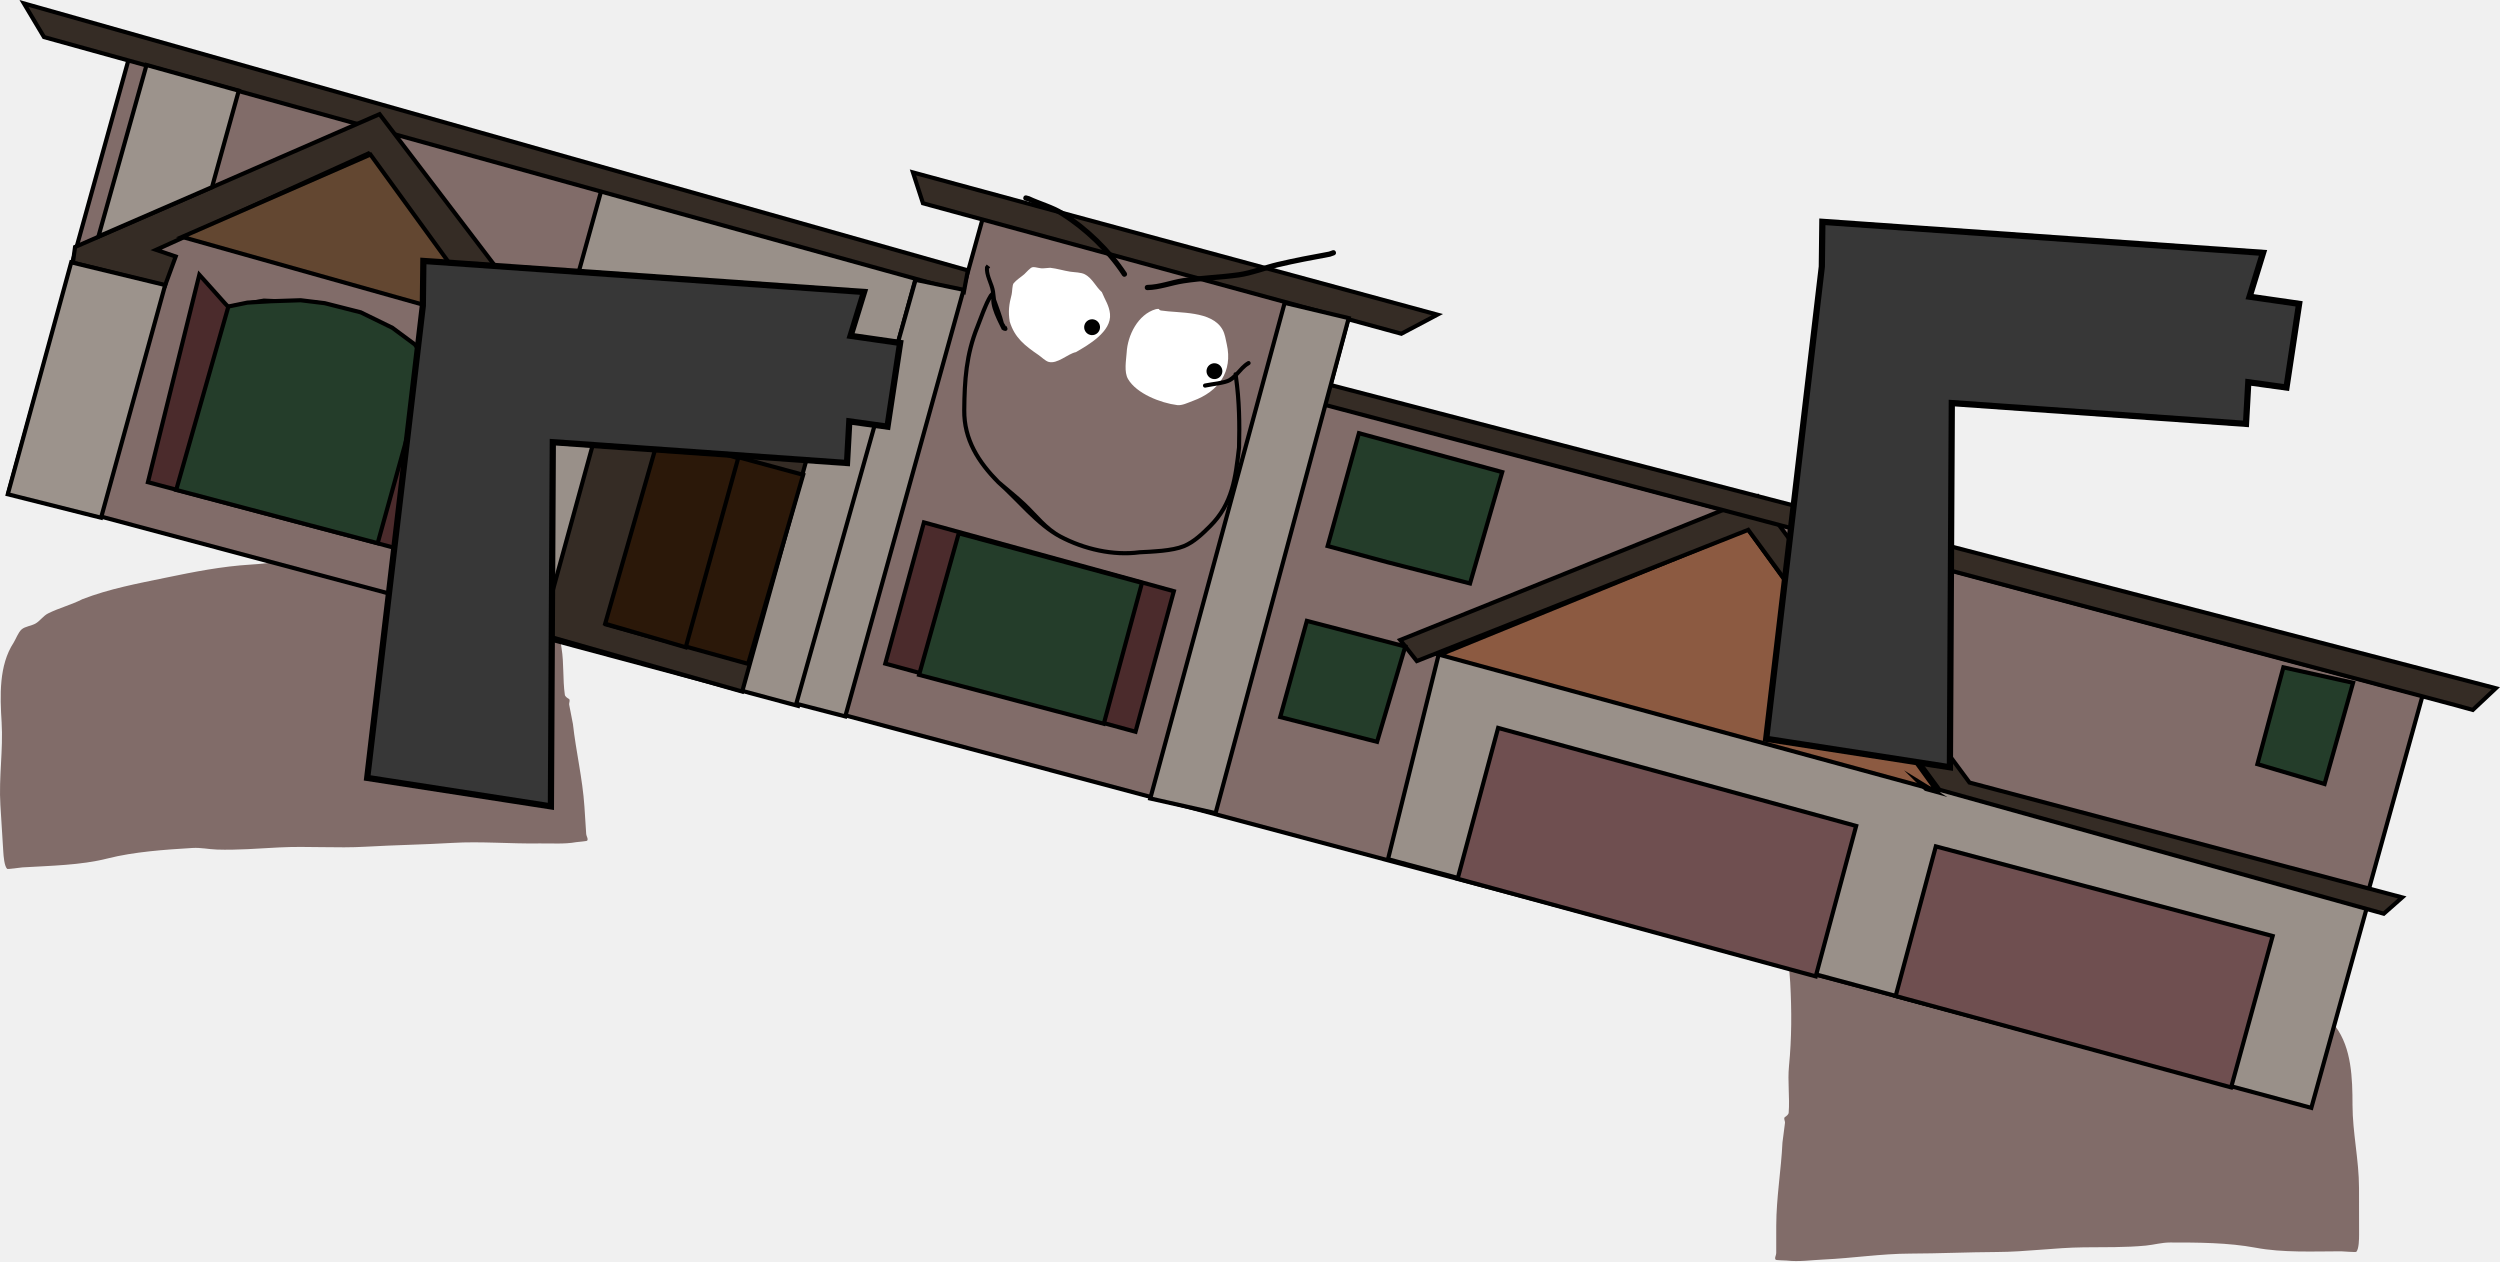
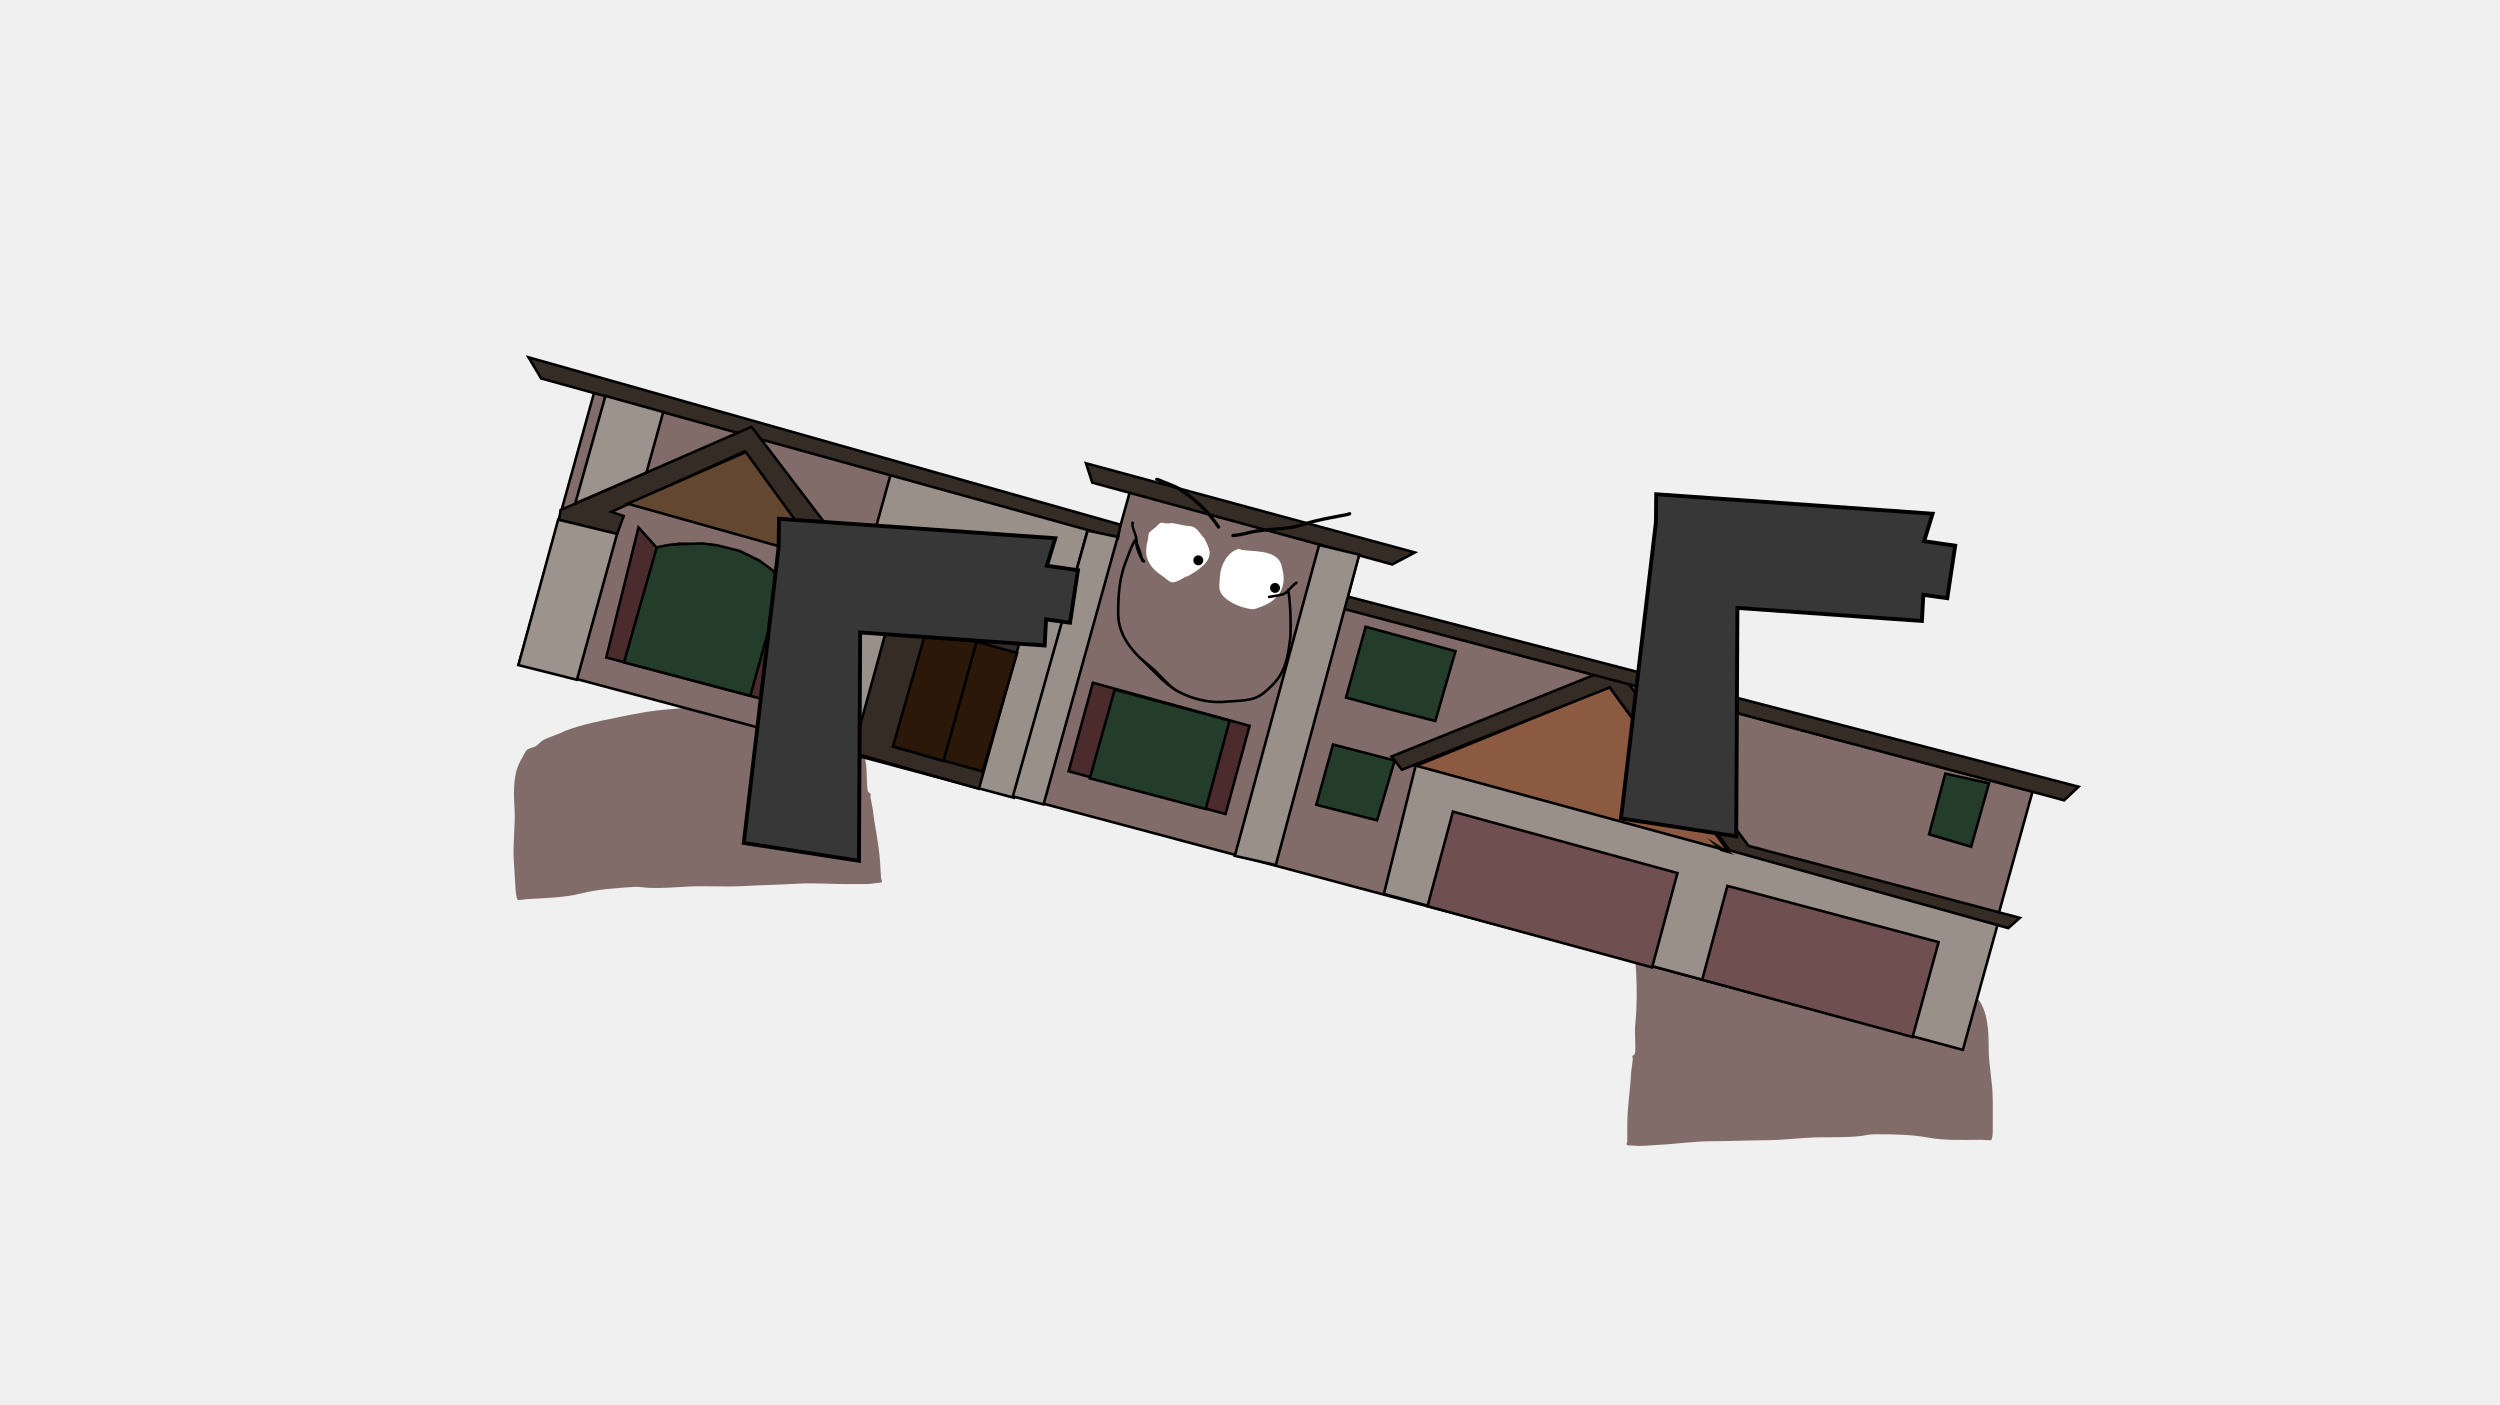
- <svg xmlns="http://www.w3.org/2000/svg" version="1.1" width="601.635" height="303.481" viewBox="0,0,601.635,303.481">
-   <g transform="translate(-37.34898,-46.78771)">
+ <svg xmlns="http://www.w3.org/2000/svg" version="1.1" width="959.459" height="539.039" viewBox="0,0,959.459,539.039">
+   <g transform="translate(159.7297,89.51952)">
    <g data-paper-data="{&quot;isPaintingLayer&quot;:true}" fill-rule="nonzero" stroke-linejoin="miter" stroke-miterlimit="10" stroke-dasharray="" stroke-dashoffset="0" style="mix-blend-mode: normal">
      <path d="M471.701,198.116c-0.445,-0.527 -1.775,-1.854 -2.358,-2.212c-0.417,-0.257 -1.114,0.039 -1.455,-0.305c-0.179,-0.18 -0.383,-0.408 -0.506,-0.538c1.1,0.115 2.189,0.187 3.32,0.185c6.91,-0.011 13.924,0.346 20.754,-0.698c3.66,-0.559 7.233,-0.295 10.916,-0.492c3.337,-0.179 6.585,-0.712 9.938,-0.718c1.41,-0.002 2.637,-0.117 4.018,-0.383c0.509,-0.098 1.052,-0.796 1.467,-0.499c0.415,0.296 -0.395,1.008 -0.497,1.493c-0.25,1.191 -0.642,2.423 -0.767,3.631c-0.252,2.417 0.848,5.861 -0.357,8.02c-0.125,6.717 -1.714,13.229 -2.035,19.903c-0.315,6.558 -1.337,13.134 -1.346,19.609c-0.009,6.687 -0.44,13.255 -1.264,19.899c-0.431,3.475 -0.838,6.931 -1.234,10.41c-0.19,1.667 -0.156,3.963 -0.831,5.515c-0.206,0.474 -0.585,0.956 -0.958,1.44l-0.137,-0.1l-0.605,0.754c-0.066,0.081 -0.106,0.183 -0.106,0.294c0,0.263 0.224,0.476 0.5,0.475l1,-0.002l-0,-0.101l0.174,0.073c0.59,-1.067 1.902,-1.278 3.04,-1.69c2.468,-0.893 5.753,-1.922 8.487,-2.049c1.991,-0.106 3.725,-1.144 5.687,-1.403c4.709,-0.622 9.905,-0.015 14.666,-0.023c7.055,-0.012 13.774,0.896 20.748,1.892c6.838,0.977 13.604,1.802 20.234,3.897c2.732,1.197 5.823,1.776 8.493,2.921c1.116,0.479 1.976,1.605 3.048,2.18c1.013,0.543 2.625,0.565 3.522,1.243c0.831,0.628 1.528,2.219 2.126,3.069c3.911,5.213 4.095,12.553 4.107,18.909c0.012,6.673 1.553,13.203 1.565,19.927c0.007,3.757 0.011,7.517 0.017,11.275c0.002,1 -0.025,3.439 -0.664,4.127c-0.139,0.15 -3.251,-0.125 -3.657,-0.125c-6.652,0.011 -14.077,0.366 -20.581,-0.864c-6.533,-1.225 -13.933,-1.268 -20.579,-1.257c-2.047,0.003 -3.831,0.549 -5.838,0.746c-4.84,0.473 -10.075,0.368 -14.949,0.42c-6.993,0.075 -13.864,1.094 -20.894,1.124c-6.944,0.03 -13.895,0.365 -20.844,0.381c-6.906,0.02 -13.907,1.107 -20.82,1.424c-2.9,0.133 -6.02,0.592 -8.901,0.251c-0.285,-0.034 -2.542,-0.061 -2.665,-0.194c-0.37,-0.398 0.123,-1.06 0.123,-1.593c-0.002,-2.226 0.003,-4.453 0.008,-6.679c0.015,-6.631 1.179,-13.291 1.493,-19.933c0.204,-1.572 0.406,-3.146 0.608,-4.718c0.06,-0.464 -0.419,-1.129 -0.021,-1.401c0.392,-0.268 0.876,-0.613 0.912,-1.071c0.289,-3.723 -0.292,-7.505 0.076,-11.227c0.661,-6.74 0.66,-13.32 0.293,-20.081c-0.364,-6.553 -1.892,-12.864 -0.995,-19.519c0.891,-6.604 1.308,-13.204 1.722,-19.849c0.414,-6.633 1.124,-13.243 2.282,-19.796c0.498,-2.816 1.779,-5.534 2.2,-8.328c0.451,-2.987 -0.387,-5.646 -0.392,-8.541c0,0 0.067,-0.407 -0.433,-0.406c-0.067,0 -0.193,-0.061 -0.243,-0.046c0.3,-2.904 1.16,-6.548 -0.611,-8.646z" data-paper-data="{&quot;noHover&quot;:false,&quot;origItem&quot;:[&quot;Path&quot;,{&quot;applyMatrix&quot;:true,&quot;segments&quot;:[[[468.03134,200.77183],[0.30527,-3.04336],[0.05031,-0.0156]],[[468.20689,200.74722],[-0.06713,0],[0.5,0]],[[468.70689,201.24722],[0,0],[0,3.03472]],[[469.08608,210.19772],[0.45598,-3.13034],[-0.42648,2.92787]],[[466.87422,218.9193],[0.50263,-2.95078],[-1.16952,6.86586]],[[464.56311,239.65292],[0.42559,-6.9513],[-0.42643,6.96497]],[[462.80883,260.44035],[0.90268,-6.92056],[-0.90967,6.97415]],[[463.76772,280.88562],[-0.35206,-6.86907],[0.35432,7.08646]],[[463.4339,301.91889],[0.67356,-7.06328],[-0.37417,3.90028]],[[463.33467,313.68007],[0.29545,-3.90165],[-0.0364,0.48074]],[[462.42077,314.80108],[0.3921,-0.28052],[-0.39806,0.28478]],[[462.43932,316.26928],[0.06048,-0.48569],[-0.20514,1.64751]],[[461.82117,321.21147],[0.20655,-1.64733],[-0.32572,6.96162]],[[460.28729,342.0957],[0.0272,-6.94964],[-0.00913,2.33283]],[[460.26582,349.09418],[0.00222,-2.33285],[-0.00053,0.5578]],[[460.13969,350.76281],[-0.36922,-0.41811],[0.12307,0.13936]],[[462.8037,350.96968],[-0.28515,-0.03591],[2.87984,0.36272]],[[471.7022,350.71975],[-2.90002,0.13451],[6.91361,-0.32066]],[[492.51689,349.25845],[-6.90629,0.00867],[6.9497,-0.00549]],[[513.35113,348.89106],[-6.94441,0.01916],[7.03063,-0.01893]],[[534.23453,347.74818],[-6.9935,0.06622],[4.87343,-0.04615]],[[549.17486,347.33507],[-4.84082,0.48781],[2.00749,-0.20229]],[[555.01119,346.56456],[-2.04692,0],[6.64691,0]],[[575.5787,347.92158],[-6.53074,-1.29493],[6.5023,1.30046]],[[596.15164,348.86694],[-6.65171,0],[0.40588,0]],[[599.80714,349.00455],[-0.13976,0.15721],[0.64049,-0.72044]],[[600.47742,344.68083],[0,1.04801],[0,-3.93809]],[[600.47742,332.86656],[0,3.93809],[0,-7.04769]],[[598.94266,311.98485],[0.00043,6.99458],[-0.0004,-6.66111]],[[594.86514,292.16883],[3.90167,5.47056],[-0.59593,-0.89241]],[[592.74438,288.94959],[0.82995,0.65964],[-0.89558,-0.71179]],[[589.22482,287.64095],[1.0118,0.57121],[-1.07109,-0.60469]],[[586.1808,285.35179],[1.11527,0.50361],[-2.66735,-1.20447]],[[577.78922,282.30441],[2.73005,1.2592],[-6.62657,-2.20678]],[[557.56094,278.18823],[6.83587,1.03575],[-6.97258,-1.05646]],[[536.80167,276.19081],[7.05463,0],[-4.76109,0]],[[522.0666,276.18621],[4.70977,-0.64353],[-1.9622,0.26811]],[[516.37174,277.63991],[1.99125,-0.10792],[-2.7344,0.12834]],[[507.87802,279.76756],[2.46916,-0.9318],[-1.13885,0.42977]],[[504.92409,281.48835],[0.5915,-1.11745],[0,0]],[504.66123,281.45698],[504.66123,281.56303],[[503.66123,281.56303],[0,0],[-0.27614,0]],[[503.16123,281.06303],[0,0.27614],[0,-0.11626]],[[503.26746,280.75486],[-0.06655,0.08492],[0,0]],[503.87355,279.96534],[[504.01042,280.07041],[0,0],[0.3735,-0.50602]],[[504.97011,278.56137],[-0.20703,0.49629],[0.6783,-1.62603]],[[505.80868,272.7723],[-0.19283,1.74739],[0.40234,-3.64588]],[[507.0629,261.84107],[-0.43703,3.64189],[0.83545,-6.96212]],[[508.37943,240.9616],[-0.02069,7.00886],[0.02003,-6.78644]],[[509.77184,220.40407],[-0.32726,6.87253],[0.33309,-6.99482]],[[511.849,199.5447],[-0.13682,7.03998],[1.20865,-2.26119]],[[512.22209,191.13859],[-0.25616,2.5332],[0.12797,-1.26552]],[[512.99693,187.33386],[-0.25205,1.24796],[0.10265,-0.50827]],[[513.51719,185.86785],[0.41469,0.3113],[-0.41496,-0.31151]],[[512.05015,186.38831],[0.5088,-0.10176],[-1.38213,0.27643]],[[508.03345,186.78175],[1.4099,0],[-3.35322,0]],[[498.09923,187.51495],[3.33709,-0.18183],[-3.68398,0.20073]],[[487.18731,188.00965],[3.66102,-0.58011],[-6.83186,1.08254]],[[466.43943,188.7004],[6.91015,0],[-1.13113,0]],[[463.12097,188.49963],[1.0993,0.12191],[0.12274,0.13668]],[[463.56163,188.988],[-0.1785,-0.18934],[0.34065,0.36133]],[[465.01619,189.31],[-0.41676,-0.27003],[0.5817,0.3769]],[[467.43343,191.7101],[-0.44393,-0.55318],[1.76743,2.20238]]],&quot;closed&quot;:true}]}" fill="#816c69" stroke="none" stroke-width="0.5" stroke-linecap="butt" />
      <path d="M161.917,106.675c-0.051,-0.012 -0.173,0.057 -0.24,0.061c-0.499,0.03 -0.407,0.432 -0.407,0.432c0.179,2.89 -0.488,5.595 0.152,8.548c0.598,2.762 2.05,5.395 2.726,8.175c1.572,6.467 2.702,13.02 3.537,19.614c0.837,6.607 1.673,13.167 2.982,19.702c1.319,6.586 0.196,12.979 0.25,19.542c0.064,6.77 0.482,13.337 1.571,20.022c0.604,3.691 0.265,7.502 0.79,11.199c0.065,0.456 0.57,0.769 0.978,1.012c0.414,0.247 -0.021,0.941 0.068,1.4c0.302,1.556 0.604,3.114 0.907,4.671c0.736,6.61 2.321,13.184 2.759,19.8c0.147,2.221 0.293,4.443 0.433,6.665c0.033,0.531 0.568,1.161 0.224,1.582c-0.115,0.14 -2.365,0.307 -2.648,0.359c-2.853,0.52 -5.997,0.255 -8.899,0.303c-6.92,0.113 -13.976,-0.537 -20.87,-0.127c-6.937,0.415 -13.895,0.513 -20.828,0.915c-7.019,0.407 -13.941,-0.183 -20.925,0.177c-4.867,0.251 -10.086,0.682 -14.946,0.51c-2.016,-0.071 -3.831,-0.505 -5.875,-0.381c-6.635,0.402 -14.017,0.905 -20.459,2.534c-6.414,1.632 -13.847,1.739 -20.486,2.141c-0.405,0.025 -3.493,0.493 -3.642,0.352c-0.682,-0.647 -0.864,-3.08 -0.925,-4.078c-0.232,-3.75 -0.468,-7.503 -0.7,-11.253c-0.416,-6.711 0.706,-13.324 0.294,-19.984c-0.393,-6.343 -0.676,-13.68 2.895,-19.126c0.542,-0.886 1.137,-2.517 1.926,-3.195c0.852,-0.732 2.46,-0.854 3.436,-1.459c1.033,-0.641 1.819,-1.818 2.903,-2.365c2.591,-1.308 5.64,-2.078 8.29,-3.443c6.484,-2.503 13.185,-3.747 19.947,-5.147c6.897,-1.428 13.546,-2.751 20.587,-3.178c4.752,-0.288 9.9,-1.216 14.639,-0.888c1.974,0.137 3.771,1.064 5.765,1.046c2.737,-0.043 6.081,0.779 8.601,1.517c1.162,0.34 2.485,0.469 3.142,1.498l0.169,-0.084l0.006,0.101l0.998,-0.06c0.276,-0.017 0.485,-0.242 0.469,-0.505c-0.007,-0.111 -0.053,-0.21 -0.124,-0.287l-0.652,-0.714l-0.13,0.108c-0.403,-0.459 -0.812,-0.917 -1.048,-1.377c-0.773,-1.507 -0.885,-3.8 -1.181,-5.452c-0.617,-3.448 -1.243,-6.871 -1.894,-10.312c-1.245,-6.579 -2.093,-13.107 -2.528,-19.78c-0.42,-6.461 -1.859,-12.961 -2.591,-19.486c-0.745,-6.641 -2.745,-13.041 -3.297,-19.736c-1.34,-2.08 -0.462,-5.585 -0.867,-7.982c-0.202,-1.197 -0.672,-2.403 -0.997,-3.576c-0.132,-0.478 -0.987,-1.137 -0.591,-1.459c0.396,-0.322 0.982,0.341 1.496,0.407c1.396,0.18 2.628,0.217 4.035,0.132c3.347,-0.203 6.623,0.127 9.965,0.098c3.689,-0.032 7.238,-0.518 10.926,-0.187c6.883,0.617 13.861,-0.175 20.758,-0.594c1.129,-0.068 2.211,-0.209 3.301,-0.391c-0.114,0.138 -0.304,0.377 -0.471,0.569c-0.319,0.365 -1.032,0.113 -1.433,0.395c-0.558,0.394 -1.802,1.801 -2.212,2.354c-1.634,2.204 -0.544,5.787 -0.06,8.667z" data-paper-data="{&quot;noHover&quot;:false,&quot;origItem&quot;:[&quot;Path&quot;,{&quot;applyMatrix&quot;:true,&quot;segments&quot;:[[[936.06267,401.54367],[0.61054,-6.08672],[0.10063,-0.03121]],[[936.41378,401.49443],[-0.13425,0],[1,0]],[[937.41378,402.49443],[0,0],[0,6.06943]],[[938.17215,420.39544],[0.91195,-6.26068],[-0.85297,5.85573]],[[933.74845,437.8386],[1.00526,-5.90156],[-2.33904,13.73171]],[[929.12622,479.30585],[0.85118,-13.9026],[-0.85285,13.92993]],[[925.61766,520.8807],[1.80536,-13.84111],[-1.81934,13.9483]],[[927.53544,561.77124],[-0.70413,-13.73814],[0.70865,14.17291]],[[926.8678,603.83778],[1.34712,-14.12656],[-0.74835,7.80057]],[[926.66935,627.36014],[0.59091,-7.8033],[-0.07281,0.96147]],[[924.84154,629.60215],[0.7842,-0.56103],[-0.79612,0.56956]],[[924.87864,632.53856],[0.12095,-0.97138],[-0.41029,3.29502]],[[923.64234,642.42294],[0.4131,-3.29467],[-0.65145,13.92325]],[[920.57458,684.1914],[0.0544,-13.89927],[-0.01826,4.66566]],[[920.53165,698.18835],[0.00443,-4.6657],[-0.00106,1.11559]],[[920.27939,701.52561],[-0.73844,-0.83621],[0.24613,0.27872]],[[925.6074,701.93937],[-0.5703,-0.07183],[5.75969,0.72543]],[[943.4044,701.4395],[-5.80004,0.26901],[13.82722,-0.64132]],[[985.03378,698.5169],[-13.81258,0.01734],[13.8994,-0.01099]],[[1026.70226,697.78213],[-13.88881,0.03833],[14.06125,-0.03785]],[[1068.46906,695.49637],[-13.987,0.13244],[9.74685,-0.09229]],[[1098.34971,694.67014],[-9.68163,0.97562],[4.01498,-0.40459]],[[1110.02238,693.12912],[-4.09384,0],[13.29383,0]],[[1151.1574,695.84315],[-13.06149,-2.58987],[13.0046,2.60092]],[[1192.30327,697.73388],[-13.30342,0],[0.81177,0]],[[1199.61429,698.0091],[-0.27953,0.31442],[1.28098,-1.44089]],[[1200.95484,689.36166],[0,2.09601],[0,-7.87618]],[[1200.95484,665.73311],[0,7.87618],[0,-14.09537]],[[1197.88531,623.96971],[0.00085,13.98916],[-0.00081,-13.32221]],[[1189.73029,584.33766],[7.80335,10.94112],[-1.19186,-1.78483]],[[1185.48876,577.89918],[1.6599,1.31927],[-1.79115,-1.42359]],[[1178.44964,575.2819],[2.02361,1.14243],[-2.14218,-1.20937]],[[1172.3616,570.70359],[2.23055,1.00723],[-5.3347,-2.40894]],[[1155.57844,564.60883],[5.4601,2.5184],[-13.25314,-4.41356]],[[1115.12189,556.37646],[13.67173,2.07149],[-13.94517,-2.11292]],[[1073.60335,552.38162],[14.10925,0],[-9.52217,0]],[[1044.1332,552.37241],[9.41953,-1.28706],[-3.92441,0.53622]],[[1032.74348,555.27981],[3.9825,-0.21584],[-5.4688,0.25667]],[[1015.75603,559.53511],[4.93832,-1.86359],[-2.2777,0.85954]],[[1009.84819,562.9767],[1.183,-2.23491],[0,0]],[1009.32246,562.91396],[1009.32246,563.12605],[[1007.32246,563.12605],[0,0],[-0.55228,0]],[[1006.32246,562.12605],[0,0.55228],[0,-0.23252]],[[1006.53492,561.50971],[-0.13311,0.16984],[0,0]],[1007.7471,559.93068],[[1008.02083,560.14081],[0,0],[0.747,-1.01203]],[[1009.94023,557.12275],[-0.41406,0.99258],[1.35661,-3.25207]],[[1011.61736,545.54459],[-0.38566,3.49478],[0.80468,-7.29176]],[[1014.12579,523.68213],[-0.87405,7.28378],[1.67091,-13.92424]],[[1016.75886,481.92319],[-0.04137,14.01772],[0.04007,-13.57289]],[[1019.54368,440.80815],[-0.65453,13.74505],[0.66617,-13.98964]],[[1023.69799,399.08941],[-0.27364,14.07995],[2.41729,-4.52238]],[[1024.44418,382.27717],[-0.51232,5.0664],[0.25594,-2.53105]],[[1025.99386,374.66773],[-0.5041,2.49593],[0.20531,-1.01654]],[[1027.03438,371.73569],[0.82938,0.6226],[-0.82993,-0.62301]],[[1024.10031,372.77663],[1.0176,-0.20352],[-2.76426,0.55285]],[[1016.06689,373.56351],[2.81979,0],[-6.70643,0]],[[996.19847,375.0299],[6.67418,-0.36366],[-7.36795,0.40146]],[[974.37461,376.0193],[7.32205,-1.16021],[-13.66372,2.16508]],[[932.87887,377.4008],[13.8203,0],[-2.26225,0]],[[926.24195,376.99926],[2.1986,0.24383],[0.24549,0.27336]],[[927.12326,377.976],[-0.357,-0.37867],[0.6813,0.72266]],[[930.03238,378.61999],[-0.83352,-0.54006],[1.16339,0.75379]],[[934.86686,383.4202],[-0.88786,-1.10635],[3.53486,4.40477]]],&quot;closed&quot;:true}],&quot;index&quot;:null}" fill="#816c69" stroke="none" stroke-width="0.5" stroke-linecap="butt" />
      <g>
        <g>
          <g stroke="#000000" stroke-width="1" stroke-linecap="round">
            <path d="M39.43,165.175l28.903,-104.212l200.719,55.668l4.808,-17.334l87.957,24.193l-5.491,20.502l255.497,68.016l8.536,2.145l-27.415,98.847z" fill="#816c69" />
            <path d="M153.322,196.23l28.845,-104.006l75.702,20.995l-28.457,103.447z" fill="#999089" />
            <path d="M606.856,265.523l-13.278,47.876l-222.2,-59.848l12.397,-50.076l222.266,61.289z" fill="#999089" />
            <path d="M383.806,204.372l74.176,-30.275l45.355,62.893z" fill="#8c5a41" />
            <path d="M499.067,234.917l3.659,2.259l-1.903,-0.528z" fill="none" />
            <path d="M511.311,235.112l104.14,27.638l-4.442,3.924l-106.932,-29.835l-46.011,-62.541l-79.753,31.573l-3.999,-5.065l86.007,-34.638z" fill="#352c25" />
            <path d="M356.14,144.207l1.305,-4.794l280.537,73.005l-5.547,5.218l-3.98,-1.104l-162.677,-43.339z" fill="#352c25" />
            <path d="M257.053,88.28l126.207,34.23l-8.671,4.591l-115.123,-31.395z" fill="#352c25" />
            <path d="M269.294,117.099l-221.353,-61.391l-4.835,-8.097l227.161,64.246z" fill="#352c25" />
            <path d="M603.624,211.107l-6.86,24.355l-16.16,-4.783l6.249,-23.293z" fill="#243d2a" />
            <path d="M493.546,286.485l9.672,-36.012l81.055,21.576l-9.997,36.425z" fill="#6f4f50" />
            <path d="M388.133,258.255l9.749,-36.292l86.158,23.594l-9.724,36.199z" fill="#6f4f50" />
            <path d="M250.397,206.486l9.298,-33.98l60.148,16.556l-9.23,33.823z" fill="#4b2b2c" />
            <path d="M258.527,209.193l9.552,-34.061l44.096,11.928l-9.194,33.909z" fill="#243d2a" />
            <path d="M167.489,199.397l22.012,-80.129l4.946,-1.216l9.152,0.427l7.446,1.261l11.98,3.524l10.688,5.427l4.635,3.798l-22.389,80.728z" fill="#352c25" />
            <path d="M217.386,206.552l-34.139,-9.468l12.905,-45.392l34.484,9.363z" fill="#2b1809" />
            <path d="M214.999,157.045l-12.625,45.52l-19.388,-5.679l13.003,-45.365z" fill="#2b1809" />
            <path d="M231.828,157.139l-36.095,-10.011l6.362,-22.558l4.019,-1.197l5.949,-0.561l4.419,0.019l8.438,2.24l5.817,1.814l5.475,3.428l2.963,2.229z" fill="#090909" />
            <path d="M136.442,179.731l-63.494,-16.906l12.368,-49.913l1.933,2.144l4.181,4.677l0.895,0.952l4.997,-0.926l3.544,-0.625l7.385,0.34l5.13,0.116l5.458,1.212l4.741,1.516l8.191,4.081l6.945,5.343l2.144,2.906l2.629,-1.884l2.768,-1.243l3.754,0.137l-12.85,47.091z" fill="#4b2b2c" />
            <path d="M140.305,133.992l-12.068,43.514l-48.484,-12.819l12.556,-44.132l4.58,-0.941l5.676,-0.335l7.123,-0.236l5.809,0.706l8.66,2.201l7.607,3.718l5.418,4.015z" fill="#243d2a" />
            <path d="M168.685,126.812l-1.732,4.344l-8.582,-2.481l-32.386,-44.938l-51.066,23.175l4.715,1.609l-2.58,7.023l-22.164,-5.544l0.52,-3.775l73.282,-31.964z" fill="#352c25" />
            <path d="M126.497,83.98l29.73,40.935l-75.047,-21.115z" fill="#634731" />
            <path d="M314.165,238.946l32.343,-119.275l15.415,3.672l-32.04,119.133z" fill="#999089" />
            <path d="M257.687,114.133l11.554,2.4l-28.472,102.66l-11.796,-3.046z" fill="#999089" />
            <path d="M169.113,139.419l-12.737,-3.834l0.69,-3.628l13.571,3.864z" fill="#352c25" />
            <path d="M169.217,139.422l-15.738,56.366l-11.96,-3.216l14.785,-57.107z" fill="#9c938c" />
            <path d="M54.492,109.916l22.607,5.466l-15.426,56l-22.451,-5.649z" fill="#9c938c" />
            <path d="M61.038,103.691l11.576,-41.263l22.198,6.182l-6.439,23.215z" fill="#9c938c" />
            <path d="M398.866,160.399l-7.748,26.797l-19.961,-5.134l-14.307,-3.868l7.532,-27.158z" fill="#243d2a" />
            <path d="M351.854,196.206l23.678,6.165l-6.785,22.943l-23.312,-5.963z" fill="#243d2a" />
          </g>
          <path d="M316.729,121.509c4.387,0.703 12.252,-0.028 14.837,4.622c0.59,1.062 0.74,2.3 1.005,3.467c1.506,6.611 -1.961,11.428 -8.179,13.678c-1.082,0.392 -2.58,1.154 -3.733,1.001c-4.014,-0.51 -9.798,-2.767 -11.844,-6.273c-0.992,-1.7 -0.46,-4.478 -0.332,-6.328c0.212,-4.16 2.7,-9.231 6.998,-10.477c0.223,-0.065 0.48,-0.077 0.752,-0.058c0.127,0.31 0.497,0.369 0.497,0.369z" data-paper-data="{&quot;noHover&quot;:false,&quot;origItem&quot;:[&quot;Path&quot;,{&quot;applyMatrix&quot;:true,&quot;segments&quot;:[[[280.57114,132.11231],[0.24194,0.31213],[-0.31493,0.06475]],[[279.73784,132.41383],[0.23281,-0.14357],[-4.48957,2.76866]],[[275.107,146.4721],[-1.06967,-4.79248],[0.4376,2.14144]],[[277.4676,153.53313],[-1.66272,-1.61891],[3.42848,3.33815]],[[292.84617,156.91157],[-4.72073,0.68487],[1.35845,-0.18869]],[[296.75617,154.60614],[-1.10575,0.78581],[6.35384,-4.51544]],[[301.72346,136.55739],[3.7938,7.03563],[-0.66888,-1.2418]],[[299.49869,132.94711],[1.00516,1.02],[-4.40232,-4.46732]],[[281.25032,132.37586],[5.20505,-0.58374],[0,0]]],&quot;closed&quot;:true}]}" fill="#ffffff" stroke="none" stroke-width="0.5" stroke-linecap="butt" />
          <path d="M294.876,112.166c1.033,0.162 2.62,0.138 3.573,0.65c1.789,0.962 2.624,3.002 4.065,4.275c0.717,1.789 1.77,3.22 1.963,5.242c0.406,4.254 -5.135,7.416 -8.198,9.195c-1.971,0.385 -4.472,2.956 -6.609,2.342c-0.741,-0.213 -1.737,-1.196 -2.388,-1.643c-3.273,-2.247 -5.744,-4.123 -6.942,-8.06c-0.387,-2.447 -0.17,-4.108 0.466,-6.528c0.157,-0.598 0.119,-2.234 0.472,-2.672c0.646,-0.8 1.785,-1.511 2.566,-2.185c0.407,-0.351 1.467,-1.647 2.015,-1.697c0.905,-0.082 1.701,0.405 2.792,0.26c0.486,-0.031 0.967,-0.08 1.441,-0.114c1.601,0.179 3.225,0.691 4.782,0.935z" data-paper-data="{&quot;noHover&quot;:false,&quot;origItem&quot;:[&quot;Path&quot;,{&quot;applyMatrix&quot;:true,&quot;segments&quot;:[[[247.74944,129.096],[1.87542,-0.30119],[-0.52807,0.18739]],[[246.15338,129.67651],[0.54253,-0.18834],[-1.19358,0.50883]],[[242.90759,130.2554],[1.00212,-0.37815],[-0.60753,0.22925]],[[241.15936,132.81009],[0.35167,-0.52718],[-0.67487,1.01169]],[[238.93851,136.08955],[0.48199,-1.11177],[-0.26369,0.60823]],[[239.24623,139.26365],[-0.00986,-0.72923],[0.03991,2.95034]],[[240.76989,146.79951],[-1.21096,-2.65802],[2.60196,4.09492]],[[251.15837,153.73863],[-4.42548,-1.52091],[0.88053,0.30261]],[[254.37606,154.85173],[-0.9092,-0.00863],[2.62129,0.02488]],[[261.1161,150.12213],[-2.11778,1.05889],[2.91842,-2.98609]],[[267.51703,137.14639],[1.80126,4.70443],[-0.85642,-2.23675]],[[263.64689,131.82913],[1.37785,1.8069],[-2.03746,-0.99231]],[[257.70334,128.26637],[2.33477,0.52887],[-1.2438,-0.28174]],[[253.45458,128.65572],[1.22482,-0.14142],[-1.8445,0.21297]]],&quot;closed&quot;:true}]}" fill="#ffffff" stroke="none" stroke-width="0.5" stroke-linecap="butt" />
          <path d="M298.328,125.021c0.282,-1.016 1.334,-1.611 2.349,-1.329c1.016,0.282 1.611,1.334 1.329,2.349c-0.282,1.016 -1.334,1.611 -2.349,1.329c-1.016,-0.282 -1.611,-1.334 -1.329,-2.349z" fill="#000000" stroke="none" stroke-width="0.5" stroke-linecap="butt" />
          <path d="M327.769,135.601c0.282,-1.016 1.334,-1.611 2.349,-1.329c1.016,0.282 1.611,1.334 1.329,2.349c-0.282,1.016 -1.334,1.611 -2.349,1.329c-1.016,-0.282 -1.611,-1.334 -1.329,-2.349z" fill="#000000" stroke="none" stroke-width="0.5" stroke-linecap="butt" />
          <path d="M283.627,94.274c0.17,-0.613 0.783,-0.443 0.783,-0.443l0.681,0.191c2.642,1.242 5.736,2.064 8.193,3.595c5.873,3.714 11.364,8.987 15.186,14.786c0,0 0.349,0.532 -0.182,0.881c-0.532,0.349 -0.881,-0.182 -0.881,-0.182c-3.706,-5.653 -9.083,-10.793 -14.802,-14.409c-2.343,-1.508 -5.416,-2.268 -7.957,-3.478l-0.577,-0.158c0,0 -0.613,-0.17 -0.443,-0.783z" fill="#000000" stroke="none" stroke-width="0.5" stroke-linecap="butt" />
          <path d="M358.821,107.415c0.213,0.6 -0.387,0.812 -0.387,0.812l-0.962,0.339c-4.161,0.765 -8.37,1.557 -12.488,2.53c-3.148,0.744 -6.248,2.006 -9.452,2.465c-4.43,0.627 -8.956,0.744 -13.361,1.43c-2.927,0.455 -5.693,1.56 -8.683,1.627c0,0 -0.636,0.013 -0.649,-0.623c-0.013,-0.636 0.623,-0.649 0.623,-0.649c2.925,-0.056 5.65,-1.167 8.514,-1.612c4.412,-0.686 8.943,-0.805 13.379,-1.432c3.163,-0.442 6.231,-1.709 9.338,-2.443c4.104,-0.969 8.303,-1.772 12.453,-2.521l0.864,-0.308c0,0 0.6,-0.213 0.812,0.387z" fill="#000000" stroke="none" stroke-width="0.5" stroke-linecap="butt" />
          <path d="M326.862,139.674c-0.096,-0.491 0.395,-0.587 0.395,-0.587l0.217,-0.042c1.351,-0.298 4.435,-0.559 5.491,-1.187c0.456,-0.271 0.856,-0.6 1.231,-0.958c-0.006,-0.116 0.012,-0.47 0.424,-0.531c0.038,-0.006 0.073,-0.008 0.106,-0.007c0.883,-0.941 1.687,-1.97 2.845,-2.63c0,0 0.435,-0.246 0.681,0.189c0.246,0.435 -0.189,0.681 -0.189,0.681c-1.148,0.644 -1.933,1.696 -2.809,2.641c0.832,5.836 0.933,11.365 0.775,17.274c-0.86,7.443 -1.617,13.775 -7.126,19.262c-1.858,1.85 -3.971,3.889 -6.451,4.903c-2.861,1.169 -7.72,1.354 -10.822,1.512c-6.432,0.871 -13.56,-0.777 -19.315,-3.824c-5.597,-2.975 -10.264,-8.997 -15.053,-13.184c-4.893,-4.932 -8.435,-10.487 -8.364,-17.691c0.071,-7.269 0.481,-13.49 3.222,-20.283c1.018,-2.518 1.859,-5.263 3.278,-7.573l0.04,-0.027l-0.01,-0.009l0.414,-0.459c-0.012,-0.076 -0.024,-0.152 -0.036,-0.228c-0.322,-1.986 -1.618,-3.808 -1.413,-5.895c0.136,-0.191 0.273,-0.381 0.409,-0.572l0.778,0.602l0.018,0.004c-0.002,0.002 -0.003,0.004 -0.005,0.006l0.033,0.026c0,0 -0.072,0.258 -0.299,0.344c-0.012,1.865 1.2,3.626 1.477,5.434c0.099,0.646 0.164,1.301 0.237,1.959c0.659,1.884 1.43,3.844 1.895,5.691c0.181,0.258 0.348,0.515 0.481,0.812l0.165,-0.064l0.188,0.48c0.04,0.098 0.049,0.21 0.018,0.321c-0.074,0.266 -0.349,0.422 -0.615,0.348l-0.501,-0.139l0.025,-0.091l-0.227,-0.019c-0.24,-0.506 -0.571,-1.153 -0.917,-1.872c-0.119,-0.232 -0.229,-0.471 -0.326,-0.696c-0.738,-1.616 -1.428,-3.462 -1.314,-4.864c-1.191,2.131 -1.954,4.598 -2.865,6.856c-2.696,6.672 -3.08,12.776 -3.149,19.918c-0.068,6.92 3.357,12.217 8.049,16.952c2.081,1.817 4.279,3.509 6.279,5.416c2.786,2.657 5.085,5.78 8.557,7.613c5.59,2.965 12.509,4.554 18.754,3.712c2.984,-0.154 7.789,-0.302 10.535,-1.441c2.358,-0.978 4.355,-2.923 6.126,-4.687c5.33,-5.308 5.994,-11.421 6.834,-18.624c0.144,-5.596 0.063,-10.839 -0.668,-16.341c-0.275,0.231 -0.57,0.44 -0.892,0.616c-1.279,0.7 -4.249,0.963 -5.782,1.301l-0.24,0.047c0,0 -0.491,0.096 -0.587,-0.395z" fill="#000000" stroke="none" stroke-width="0.5" stroke-linecap="butt" />
        </g>
        <path d="M475.908,100.169l106.049,7.47l-3.244,10.549l11.926,1.718l-3.043,20.144l-9.186,-1.276l-0.554,10.023l-70.798,-5.007l-0.457,87.642l-44.209,-6.855l13.388,-113.63z" fill="#373737" stroke="#000000" stroke-width="1.5" stroke-linecap="round" />
        <path d="M139.235,109.584l106.049,7.47l-3.244,10.549l11.926,1.718l-3.043,20.144l-9.186,-1.276l-0.554,10.023l-70.798,-5.007l-0.457,87.642l-44.209,-6.855l13.388,-113.63z" fill="#373737" stroke="#000000" stroke-width="1.5" stroke-linecap="round" />
      </g>
+       <path d="M-159.73,449.52v-539.039h959.459v539.039z" fill="none" stroke="#f00000" stroke-width="0" stroke-linecap="butt" />
    </g>
  </g>
</svg>
